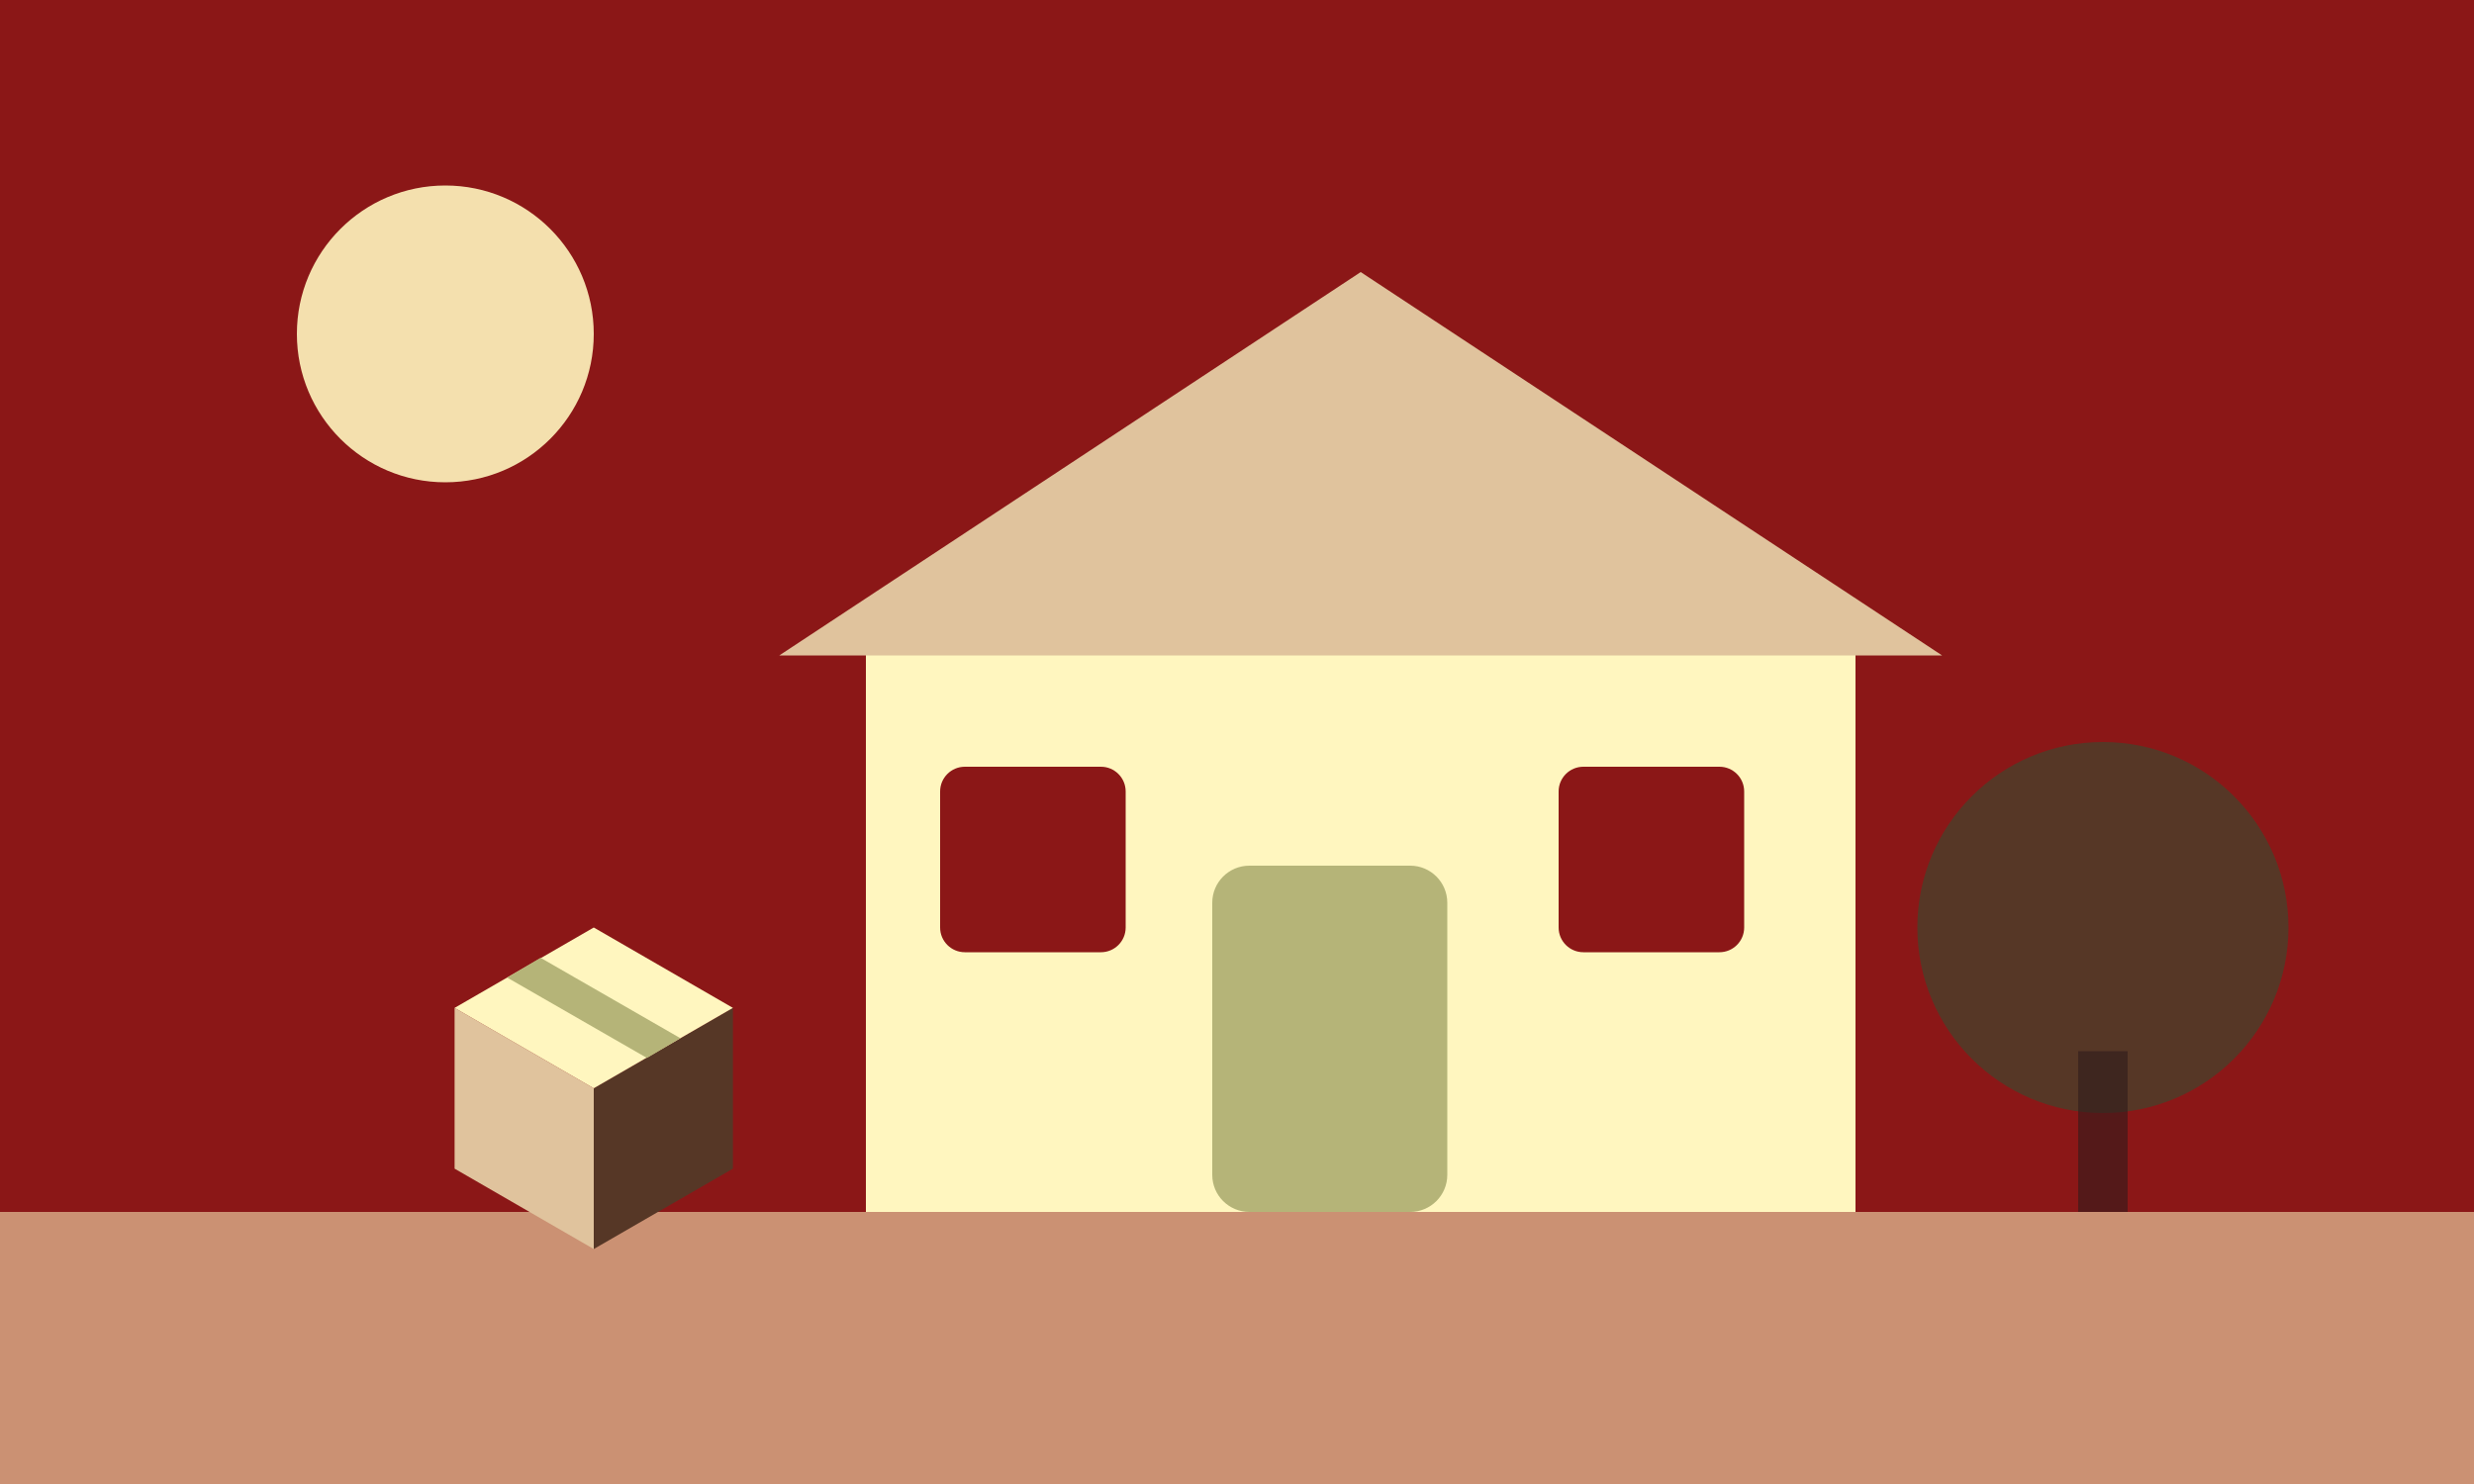
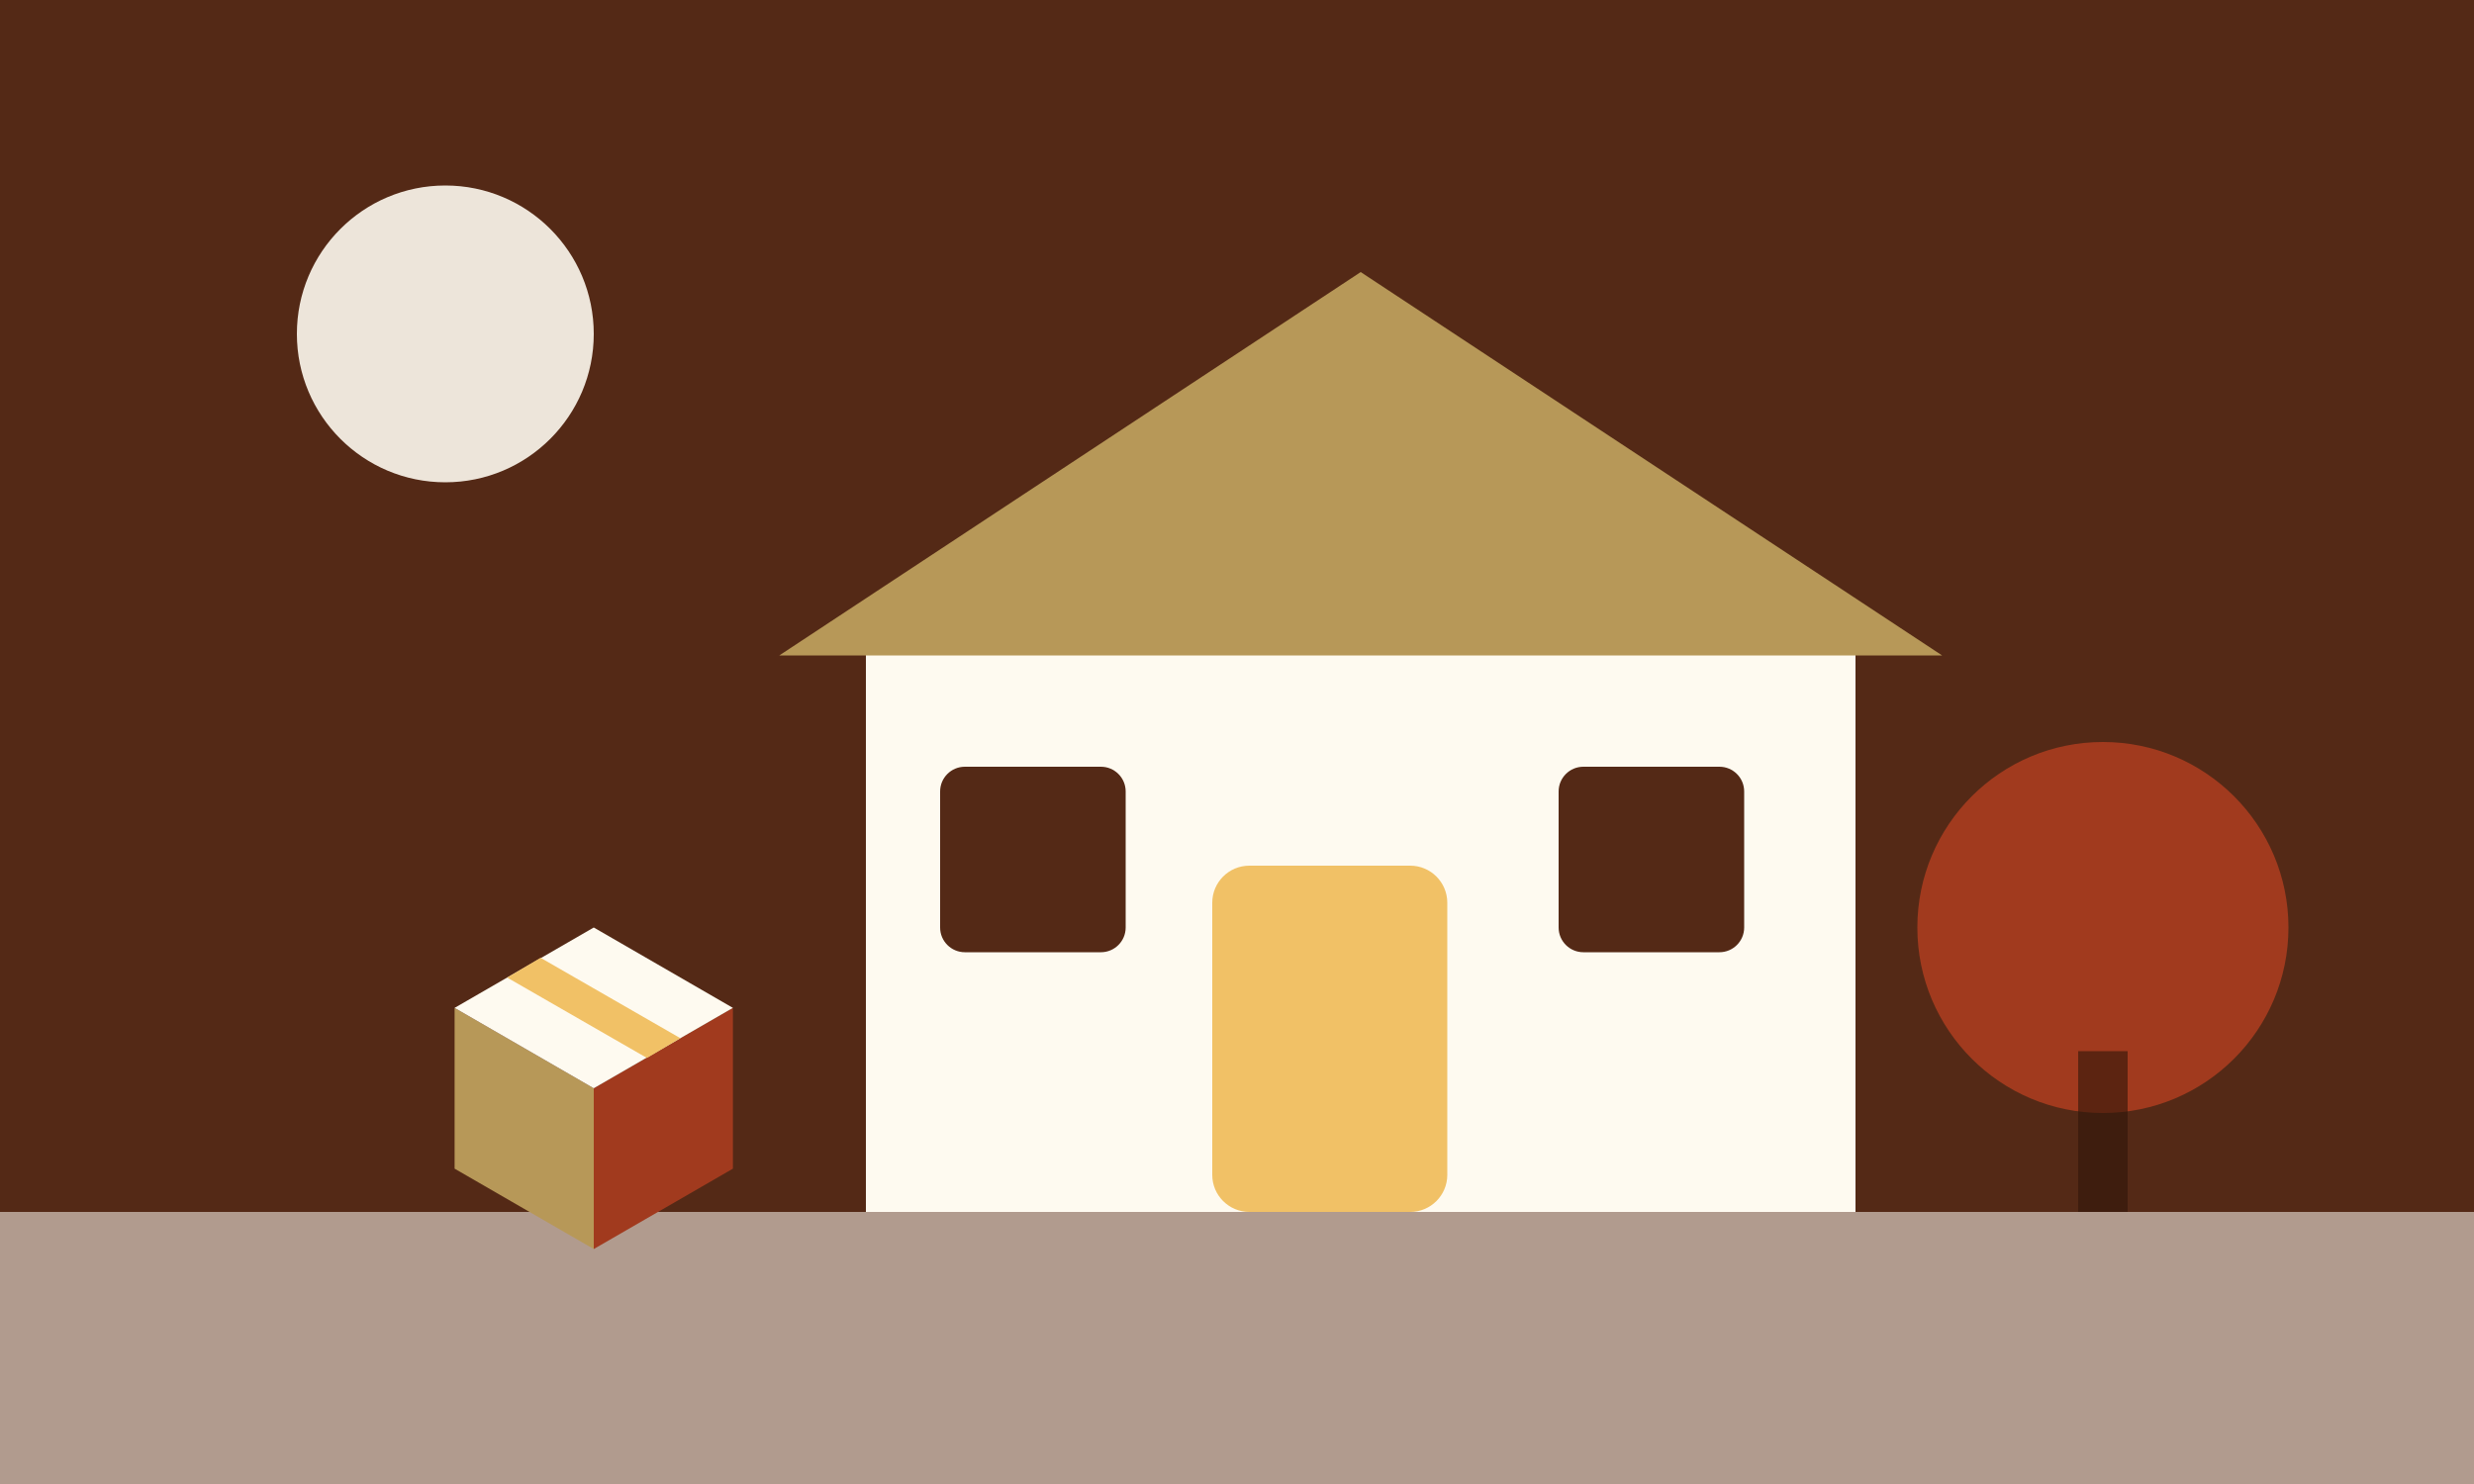
<svg xmlns="http://www.w3.org/2000/svg" viewBox="0 0 400 240" preserveAspectRatio="xMidYMid slice">
-   <rect width="400" height="240" fill="#8B1717" />
-   <circle cx="72" cy="54" r="24" fill="#FFF6BF" opacity=".9" />
-   <rect x="0" y="196" width="400" height="44" fill="#FFF6BF" opacity=".55" />
-   <rect x="228" y="62" width="18" height="40" fill="#563726" />
-   <rect x="140" y="104" width="160" height="92" fill="#FFF6BF" />
-   <polygon points="126,106 220,44 314,106" fill="#E0C39D" />
-   <rect x="196" y="140" width="38" height="56" rx="6" fill="#B5B478" />
-   <rect x="152" y="124" width="30" height="30" rx="4" fill="#8B1717" />
-   <rect x="252" y="124" width="30" height="30" rx="4" fill="#8B1717" />
-   <polygon points="73.5,163.0 96.0,176.0 96.0,202.0 73.5,189.0" fill="#E0C39D" />
-   <polygon points="96.0,176.0 118.5,163.0 118.5,189.0 96.0,202.0" fill="#563726" />
-   <polygon points="96.0,150.0 118.5,163.0 96.0,176.0 73.5,163.0" fill="#FFF6BF" />
-   <polygon points="87.4,154.9 82.0,158.1 104.6,171.1 110.0,167.9" fill="#B5B478" />
-   <circle cx="340" cy="150" r="30" fill="#563726" />
-   <rect x="336" y="170" width="8" height="26" fill="#2F1B1A" opacity=".6" />
+   <rect width="400" height="240" fill="#542916" />
+   <circle cx="72" cy="54" r="24" fill="#FEFAF0" opacity=".9" />
+   <rect x="0" y="196" width="400" height="44" fill="#FEFAF0" opacity=".55" />
+   <rect x="228" y="62" width="18" height="40" fill="#A13A1E" />
+   <rect x="140" y="104" width="160" height="92" fill="#FEFAF0" />
+   <polygon points="126,106 220,44 314,106" fill="#B79858" />
+   <rect x="196" y="140" width="38" height="56" rx="6" fill="#F1C166" />
+   <rect x="152" y="124" width="30" height="30" rx="4" fill="#542916" />
+   <rect x="252" y="124" width="30" height="30" rx="4" fill="#542916" />
+   <polygon points="73.5,163.0 96.0,176.0 96.0,202.0 73.5,189.0" fill="#B79858" />
+   <polygon points="96.0,176.0 118.5,163.0 118.5,189.0 96.0,202.0" fill="#A13A1E" />
+   <polygon points="96.0,150.0 118.5,163.0 96.0,176.0 73.5,163.0" fill="#FEFAF0" />
+   <polygon points="87.4,154.9 82.0,158.1 104.6,171.1 110.0,167.9" fill="#F1C166" />
+   <circle cx="340" cy="150" r="30" fill="#A13A1E" />
+   <rect x="336" y="170" width="8" height="26" fill="#2E1509" opacity=".6" />
</svg>
